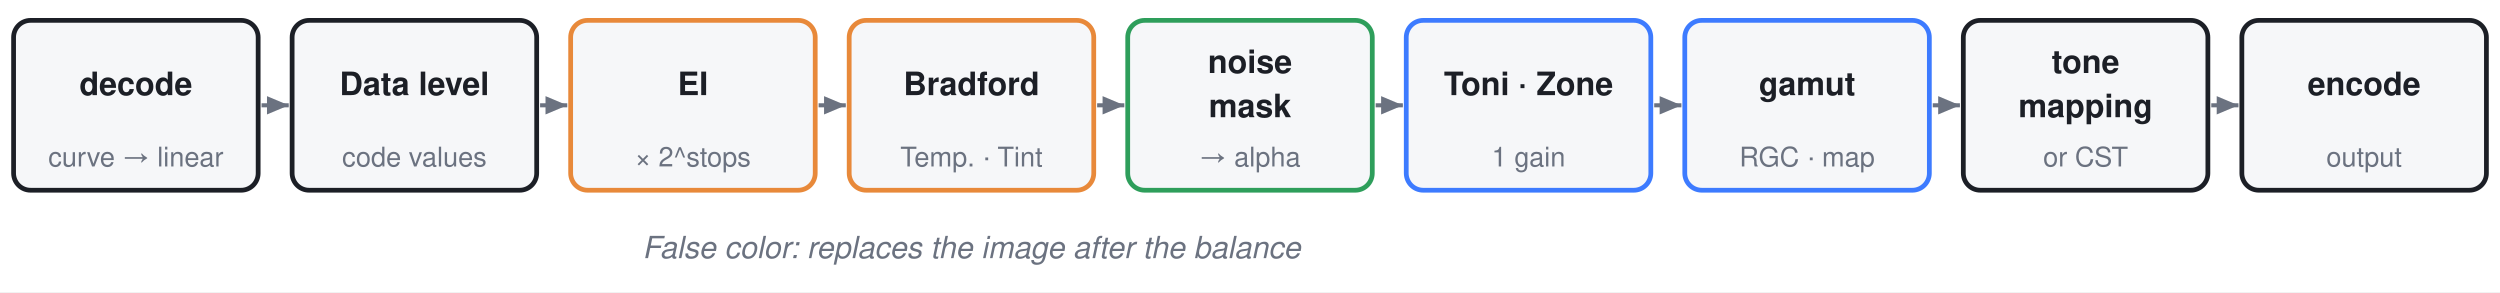
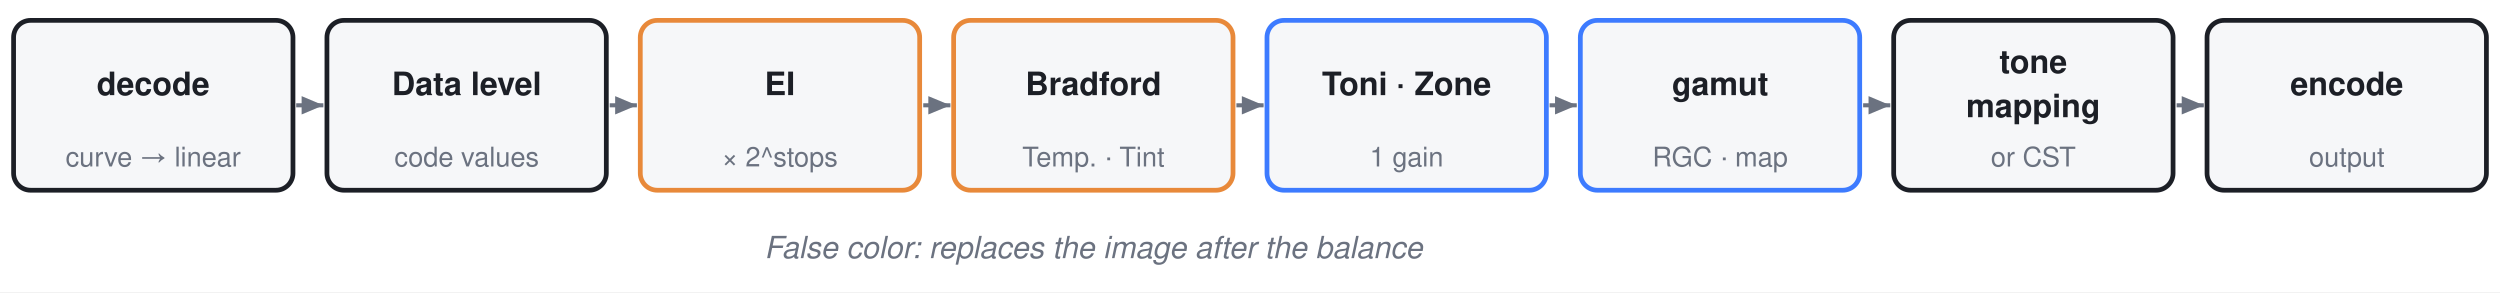
<svg xmlns="http://www.w3.org/2000/svg" width="736" height="86" viewBox="0 0 736 86" font-family="Helvetica Neue, Helvetica, Arial, sans-serif">
  <rect width="100%" height="100%" fill="#ffffff" />
-   <rect x="4.00" y="6.00" width="72.00" height="50.00" fill="#f6f7f9" stroke="#1c1f26" stroke-width="1.4" rx="5" fill-opacity="1" />
-   <text x="40.0" y="28.0" font-size="9.5" text-anchor="middle" fill="#1c1f26" font-weight="bold">decode</text>
-   <text x="40.0" y="49.0" font-size="8" text-anchor="middle" fill="#6b7280" font-weight="normal">curve → linear</text>
-   <rect x="86.00" y="6.00" width="72.00" height="50.00" fill="#f6f7f9" stroke="#1c1f26" stroke-width="1.4" rx="5" fill-opacity="1" />
-   <text x="122.0" y="28.0" font-size="9.5" text-anchor="middle" fill="#1c1f26" font-weight="bold">Data level</text>
-   <text x="122.0" y="49.0" font-size="8" text-anchor="middle" fill="#6b7280" font-weight="normal">code values</text>
-   <line x1="77.0" y1="31.0" x2="85.0" y2="31.0" stroke="#6b7280" stroke-width="1.2" />
-   <polygon points="85.0,31.0 78.6,33.7 78.6,28.3" fill="#6b7280" />
-   <rect x="168.00" y="6.00" width="72.00" height="50.00" fill="#f6f7f9" stroke="#e8893a" stroke-width="1.4" rx="5" fill-opacity="1" />
-   <text x="204.0" y="28.0" font-size="9.5" text-anchor="middle" fill="#1c1f26" font-weight="bold">EI</text>
-   <text x="204.0" y="49.0" font-size="8" text-anchor="middle" fill="#6b7280" font-weight="normal">× 2^stops</text>
-   <line x1="159.0" y1="31.0" x2="167.0" y2="31.0" stroke="#6b7280" stroke-width="1.2" />
-   <polygon points="167.0,31.0 160.6,33.7 160.6,28.3" fill="#6b7280" />
-   <rect x="250.00" y="6.00" width="72.00" height="50.00" fill="#f6f7f9" stroke="#e8893a" stroke-width="1.4" rx="5" fill-opacity="1" />
-   <text x="286.0" y="28.0" font-size="9.5" text-anchor="middle" fill="#1c1f26" font-weight="bold">Bradford</text>
-   <text x="286.0" y="49.0" font-size="8" text-anchor="middle" fill="#6b7280" font-weight="normal">Temp. · Tint</text>
-   <line x1="241.0" y1="31.0" x2="249.0" y2="31.0" stroke="#6b7280" stroke-width="1.2" />
-   <polygon points="249.0,31.0 242.6,33.7 242.6,28.3" fill="#6b7280" />
-   <rect x="332.00" y="6.00" width="72.00" height="50.00" fill="#f6f7f9" stroke="#2e9e5b" stroke-width="1.4" rx="5" fill-opacity="1" />
-   <text x="368.0" y="21.5" font-size="9.5" text-anchor="middle" fill="#1c1f26" font-weight="bold">noise</text>
-   <text x="368.0" y="34.5" font-size="9.5" text-anchor="middle" fill="#1c1f26" font-weight="bold">mask</text>
-   <text x="368.0" y="49.0" font-size="8" text-anchor="middle" fill="#6b7280" font-weight="normal">→ alpha</text>
-   <line x1="323.0" y1="31.0" x2="331.0" y2="31.0" stroke="#6b7280" stroke-width="1.2" />
-   <polygon points="331.0,31.0 324.6,33.7 324.6,28.3" fill="#6b7280" />
-   <rect x="414.00" y="6.00" width="72.00" height="50.00" fill="#f6f7f9" stroke="#3d7bff" stroke-width="1.4" rx="5" fill-opacity="1" />
-   <text x="450.0" y="28.0" font-size="9.5" text-anchor="middle" fill="#1c1f26" font-weight="bold">Toni · Zone</text>
-   <text x="450.0" y="49.0" font-size="8" text-anchor="middle" fill="#6b7280" font-weight="normal">1 gain</text>
-   <line x1="405.0" y1="31.0" x2="413.0" y2="31.0" stroke="#6b7280" stroke-width="1.2" />
-   <polygon points="413.0,31.0 406.6,33.7 406.6,28.3" fill="#6b7280" />
-   <rect x="496.00" y="6.00" width="72.00" height="50.00" fill="#f6f7f9" stroke="#3d7bff" stroke-width="1.4" rx="5" fill-opacity="1" />
-   <text x="532.0" y="28.0" font-size="9.5" text-anchor="middle" fill="#1c1f26" font-weight="bold">gamut</text>
-   <text x="532.0" y="49.0" font-size="8" text-anchor="middle" fill="#6b7280" font-weight="normal">RGC · map</text>
-   <line x1="487.0" y1="31.0" x2="495.0" y2="31.0" stroke="#6b7280" stroke-width="1.2" />
-   <polygon points="495.0,31.0 488.6,33.7 488.6,28.3" fill="#6b7280" />
-   <rect x="578.00" y="6.00" width="72.00" height="50.00" fill="#f6f7f9" stroke="#1c1f26" stroke-width="1.4" rx="5" fill-opacity="1" />
-   <text x="614.0" y="21.5" font-size="9.5" text-anchor="middle" fill="#1c1f26" font-weight="bold">tone</text>
-   <text x="614.0" y="34.5" font-size="9.5" text-anchor="middle" fill="#1c1f26" font-weight="bold">mapping</text>
-   <text x="614.0" y="49.0" font-size="8" text-anchor="middle" fill="#6b7280" font-weight="normal">or CST</text>
-   <line x1="569.0" y1="31.0" x2="577.0" y2="31.0" stroke="#6b7280" stroke-width="1.2" />
-   <polygon points="577.0,31.0 570.6,33.7 570.6,28.3" fill="#6b7280" />
-   <rect x="660.00" y="6.00" width="72.00" height="50.00" fill="#f6f7f9" stroke="#1c1f26" stroke-width="1.4" rx="5" fill-opacity="1" />
-   <text x="696.0" y="28.0" font-size="9.5" text-anchor="middle" fill="#1c1f26" font-weight="bold">encode</text>
-   <text x="696.0" y="49.0" font-size="8" text-anchor="middle" fill="#6b7280" font-weight="normal">output</text>
-   <line x1="651.0" y1="31.0" x2="659.0" y2="31.0" stroke="#6b7280" stroke-width="1.2" />
-   <polygon points="659.0,31.0 652.6,33.7 652.6,28.3" fill="#6b7280" />
-   <text x="286.0" y="76.0" font-size="9" text-anchor="middle" fill="#6b7280" font-weight="normal" font-style="italic">False color: replaces the image after the balance</text>
+   <rect x="4.00" y="6.00" width="82.25" height="50.00" fill="#f6f7f9" stroke="#1c1f26" stroke-width="1.4" rx="5" fill-opacity="1" />
+   <text x="45.1" y="28.0" font-size="9.5" text-anchor="middle" fill="#1c1f26" font-weight="bold">decode</text>
+   <text x="45.1" y="49.0" font-size="8" text-anchor="middle" fill="#6b7280" font-weight="normal">curve → linear</text>
+   <rect x="96.25" y="6.00" width="82.25" height="50.00" fill="#f6f7f9" stroke="#1c1f26" stroke-width="1.4" rx="5" fill-opacity="1" />
+   <text x="137.4" y="28.0" font-size="9.5" text-anchor="middle" fill="#1c1f26" font-weight="bold">Data level</text>
+   <text x="137.4" y="49.0" font-size="8" text-anchor="middle" fill="#6b7280" font-weight="normal">code values</text>
+   <line x1="87.2" y1="31.0" x2="95.2" y2="31.0" stroke="#6b7280" stroke-width="1.2" />
+   <polygon points="95.2,31.0 88.8,33.7 88.8,28.3" fill="#6b7280" />
+   <rect x="188.50" y="6.00" width="82.25" height="50.00" fill="#f6f7f9" stroke="#e8893a" stroke-width="1.4" rx="5" fill-opacity="1" />
+   <text x="229.6" y="28.0" font-size="9.5" text-anchor="middle" fill="#1c1f26" font-weight="bold">EI</text>
+   <text x="229.6" y="49.0" font-size="8" text-anchor="middle" fill="#6b7280" font-weight="normal">× 2^stops</text>
+   <line x1="179.5" y1="31.0" x2="187.5" y2="31.0" stroke="#6b7280" stroke-width="1.2" />
+   <polygon points="187.5,31.0 181.1,33.7 181.1,28.3" fill="#6b7280" />
+   <rect x="280.75" y="6.00" width="82.25" height="50.00" fill="#f6f7f9" stroke="#e8893a" stroke-width="1.4" rx="5" fill-opacity="1" />
+   <text x="321.9" y="28.0" font-size="9.5" text-anchor="middle" fill="#1c1f26" font-weight="bold">Bradford</text>
+   <text x="321.9" y="49.0" font-size="8" text-anchor="middle" fill="#6b7280" font-weight="normal">Temp. · Tint</text>
+   <line x1="271.8" y1="31.0" x2="279.8" y2="31.0" stroke="#6b7280" stroke-width="1.2" />
+   <polygon points="279.8,31.0 273.3,33.7 273.3,28.3" fill="#6b7280" />
+   <rect x="373.00" y="6.00" width="82.25" height="50.00" fill="#f6f7f9" stroke="#3d7bff" stroke-width="1.4" rx="5" fill-opacity="1" />
+   <text x="414.1" y="28.0" font-size="9.5" text-anchor="middle" fill="#1c1f26" font-weight="bold">Toni · Zone</text>
+   <text x="414.1" y="49.0" font-size="8" text-anchor="middle" fill="#6b7280" font-weight="normal">1 gain</text>
+   <line x1="364.0" y1="31.0" x2="372.0" y2="31.0" stroke="#6b7280" stroke-width="1.2" />
+   <polygon points="372.0,31.0 365.6,33.7 365.6,28.3" fill="#6b7280" />
+   <rect x="465.25" y="6.00" width="82.25" height="50.00" fill="#f6f7f9" stroke="#3d7bff" stroke-width="1.4" rx="5" fill-opacity="1" />
+   <text x="506.4" y="28.0" font-size="9.5" text-anchor="middle" fill="#1c1f26" font-weight="bold">gamut</text>
+   <text x="506.4" y="49.0" font-size="8" text-anchor="middle" fill="#6b7280" font-weight="normal">RGC · map</text>
+   <line x1="456.2" y1="31.0" x2="464.2" y2="31.0" stroke="#6b7280" stroke-width="1.2" />
+   <polygon points="464.2,31.0 457.8,33.7 457.8,28.3" fill="#6b7280" />
+   <rect x="557.50" y="6.00" width="82.25" height="50.00" fill="#f6f7f9" stroke="#1c1f26" stroke-width="1.4" rx="5" fill-opacity="1" />
+   <text x="598.6" y="21.5" font-size="9.5" text-anchor="middle" fill="#1c1f26" font-weight="bold">tone</text>
+   <text x="598.6" y="34.5" font-size="9.5" text-anchor="middle" fill="#1c1f26" font-weight="bold">mapping</text>
+   <text x="598.6" y="49.0" font-size="8" text-anchor="middle" fill="#6b7280" font-weight="normal">or CST</text>
+   <line x1="548.5" y1="31.0" x2="556.5" y2="31.0" stroke="#6b7280" stroke-width="1.2" />
+   <polygon points="556.5,31.0 550.1,33.7 550.1,28.3" fill="#6b7280" />
+   <rect x="649.75" y="6.00" width="82.25" height="50.00" fill="#f6f7f9" stroke="#1c1f26" stroke-width="1.4" rx="5" fill-opacity="1" />
+   <text x="690.9" y="28.0" font-size="9.5" text-anchor="middle" fill="#1c1f26" font-weight="bold">encode</text>
+   <text x="690.9" y="49.0" font-size="8" text-anchor="middle" fill="#6b7280" font-weight="normal">output</text>
+   <line x1="640.8" y1="31.0" x2="648.8" y2="31.0" stroke="#6b7280" stroke-width="1.2" />
+   <polygon points="648.8,31.0 642.3,33.7 642.3,28.3" fill="#6b7280" />
+   <text x="321.9" y="76.0" font-size="9" text-anchor="middle" fill="#6b7280" font-weight="normal" font-style="italic">False color: replaces the image after the balance</text>
</svg>
